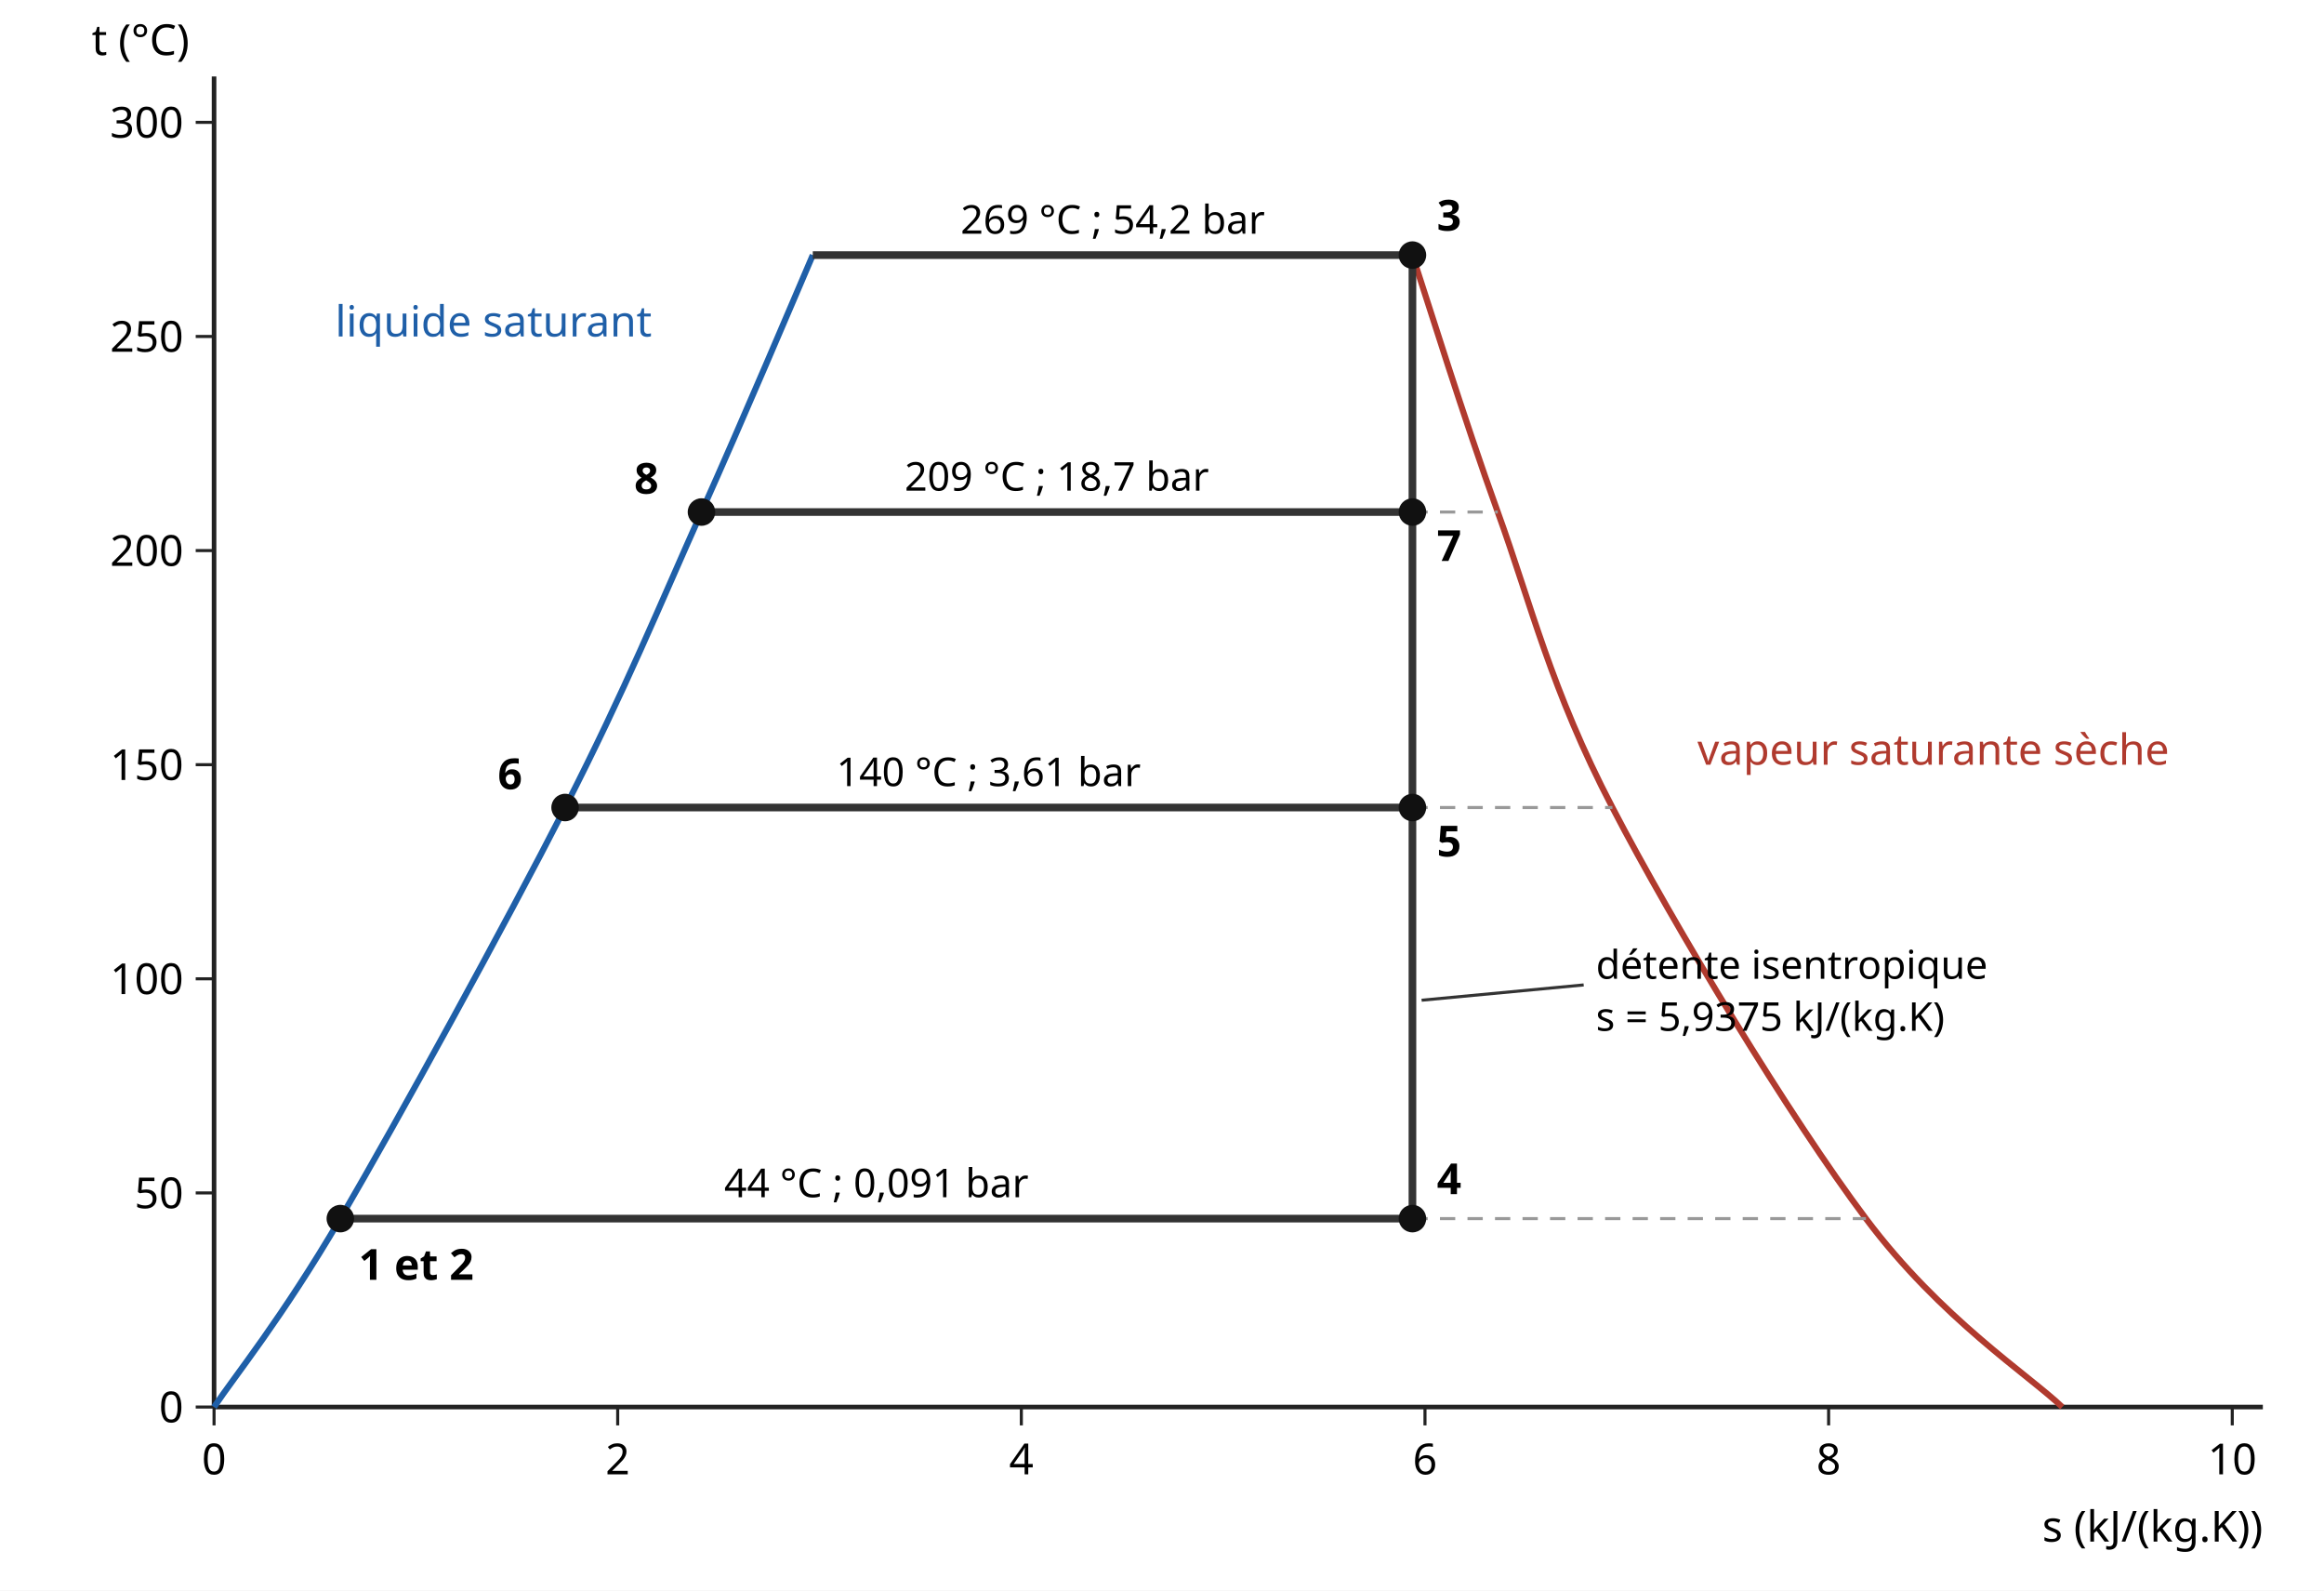
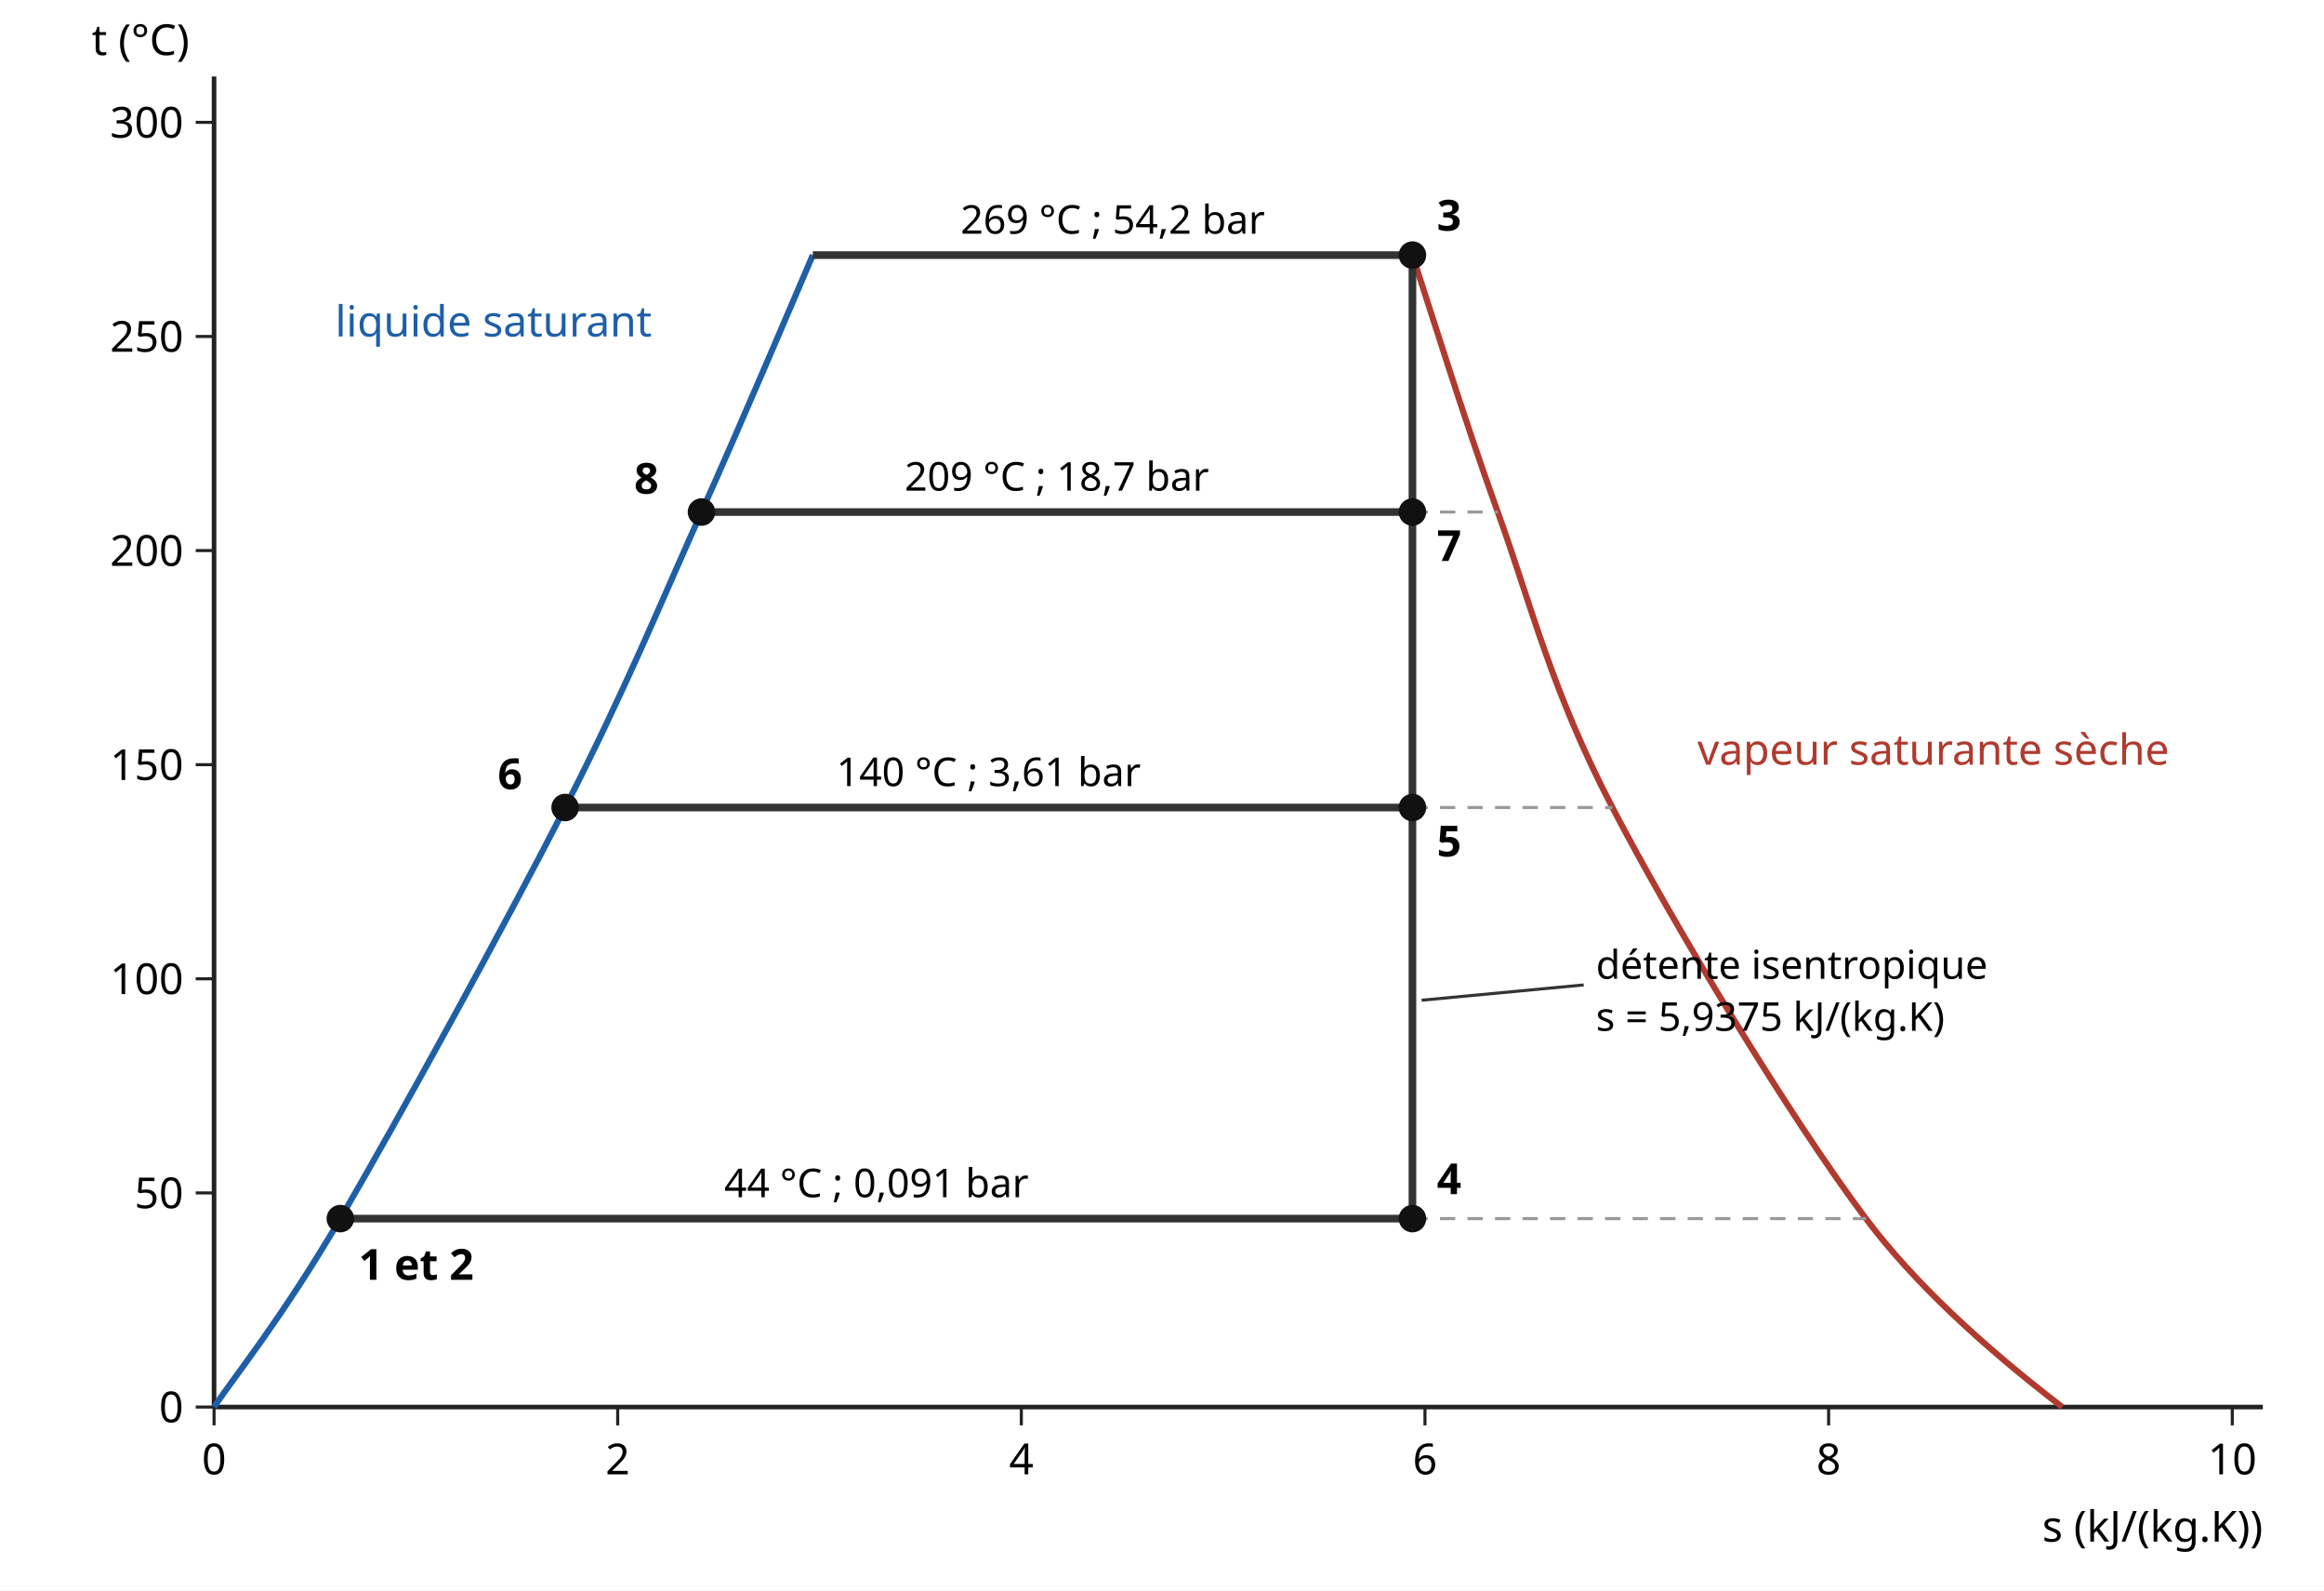
<svg xmlns="http://www.w3.org/2000/svg" viewBox="0 0 760 520" font-family="sans-serif" font-size="14">
  <rect width="760" height="520" fill="#ffffff" />
  <line x1="70" y1="460" x2="740" y2="460" stroke="#222" stroke-width="1.5" />
  <line x1="70" y1="460" x2="70" y2="25" stroke="#222" stroke-width="1.5" />
  <line x1="70.0" y1="460" x2="70.0" y2="466" stroke="#222" />
  <text x="70.0" y="482" text-anchor="middle">0</text>
  <line x1="202.0" y1="460" x2="202.0" y2="466" stroke="#222" />
  <text x="202.0" y="482" text-anchor="middle">2</text>
  <line x1="334.0" y1="460" x2="334.0" y2="466" stroke="#222" />
  <text x="334.0" y="482" text-anchor="middle">4</text>
  <line x1="466.0" y1="460" x2="466.0" y2="466" stroke="#222" />
  <text x="466.0" y="482" text-anchor="middle">6</text>
  <line x1="598.0" y1="460" x2="598.0" y2="466" stroke="#222" />
  <text x="598.0" y="482" text-anchor="middle">8</text>
  <line x1="730.0" y1="460" x2="730.0" y2="466" stroke="#222" />
  <text x="730.0" y="482" text-anchor="middle">10</text>
  <line x1="64" y1="460.0" x2="70" y2="460.0" stroke="#222" />
  <text x="60" y="465.0" text-anchor="end">0</text>
  <line x1="64" y1="390.0" x2="70" y2="390.0" stroke="#222" />
  <text x="60" y="395.0" text-anchor="end">50</text>
  <line x1="64" y1="320.0" x2="70" y2="320.0" stroke="#222" />
  <text x="60" y="325.0" text-anchor="end">100</text>
  <line x1="64" y1="250.0" x2="70" y2="250.0" stroke="#222" />
  <text x="60" y="255.0" text-anchor="end">150</text>
  <line x1="64" y1="180.0" x2="70" y2="180.0" stroke="#222" />
  <text x="60" y="185.0" text-anchor="end">200</text>
  <line x1="64" y1="110.0" x2="70" y2="110.0" stroke="#222" />
  <text x="60" y="115.0" text-anchor="end">250</text>
  <line x1="64" y1="40.0" x2="70" y2="40.0" stroke="#222" />
  <text x="60" y="45.0" text-anchor="end">300</text>
  <text x="740" y="504" text-anchor="end">s (kJ/(kg.K))</text>
  <text x="30" y="18">t (°C)</text>
  <path d="M70.0,460.0 C76.9,449.7 92.1,431.1 111.3,398.4 C130.4,365.7 165.1,302.5 184.8,264.0 C204.5,225.5 215.9,197.5 229.4,167.4 C242.9,137.3 259.8,97.4 265.8,83.4" fill="none" stroke="#1f5fa8" stroke-width="2" />
-   <path d="M674.4,460.0 C663.7,449.7 634.7,431.1 610.2,398.4 C585.6,365.7 547.3,302.5 527.3,264.0 C507.2,225.5 500.7,197.5 489.8,167.4 C478.9,137.3 466.5,97.4 461.9,83.4" fill="none" stroke="#b03a2e" stroke-width="2" />
+   <path d="M674.4,460.0 C647.7,439.5 625.6,418.9 610.2,398.4 C585.6,365.7 547.3,302.5 527.3,264.0 C507.2,225.5 500.7,197.5 489.8,167.4 C478.9,137.3 466.5,97.4 461.9,83.4" fill="none" stroke="#b03a2e" stroke-width="2" />
  <text x="109.6" y="110.0" fill="#1f5fa8">liquide saturant</text>
  <text x="555.1" y="250.0" fill="#b03a2e">vapeur saturante sèche</text>
  <line x1="265.8" y1="83.4" x2="461.9" y2="83.4" stroke="#333" stroke-width="2.5" />
  <text x="363.9" y="76.4" text-anchor="middle" font-size="13">269 °C ; 54,2 bar</text>
  <line x1="229.4" y1="167.4" x2="461.9" y2="167.4" stroke="#333" stroke-width="2.5" />
  <line x1="461.9" y1="167.4" x2="489.8" y2="167.4" stroke="#999" stroke-dasharray="5 4" />
  <text x="345.6" y="160.4" text-anchor="middle" font-size="13">209 °C ; 18,7 bar</text>
  <line x1="184.8" y1="264.0" x2="461.9" y2="264.0" stroke="#333" stroke-width="2.5" />
  <line x1="461.9" y1="264.0" x2="527.3" y2="264.0" stroke="#999" stroke-dasharray="5 4" />
  <text x="323.3" y="257.0" text-anchor="middle" font-size="13">140 °C ; 3,61 bar</text>
  <line x1="111.3" y1="398.4" x2="461.9" y2="398.4" stroke="#333" stroke-width="2.5" />
  <line x1="461.9" y1="398.4" x2="610.2" y2="398.4" stroke="#999" stroke-dasharray="5 4" />
  <text x="286.6" y="391.4" text-anchor="middle" font-size="13">44 °C ; 0,091 bar</text>
  <line x1="461.9" y1="83.4" x2="461.9" y2="398.4" stroke="#333" stroke-width="2.5" />
  <circle cx="461.9" cy="83.4" r="4.5" fill="#111" />
  <text x="469.9" y="75.4" font-weight="bold" text-anchor="start">3</text>
  <circle cx="461.9" cy="167.4" r="4.5" fill="#111" />
  <text x="469.9" y="183.4" font-weight="bold" text-anchor="start">7</text>
  <circle cx="461.9" cy="264.0" r="4.5" fill="#111" />
  <text x="469.9" y="280.0" font-weight="bold" text-anchor="start">5</text>
  <circle cx="461.9" cy="398.4" r="4.5" fill="#111" />
  <text x="469.9" y="390.4" font-weight="bold" text-anchor="start">4</text>
  <circle cx="111.3" cy="398.4" r="4.5" fill="#111" />
  <text x="117.3" y="418.4" font-weight="bold" text-anchor="start">1 et 2</text>
  <circle cx="184.8" cy="264.0" r="4.5" fill="#111" />
  <text x="170.8" y="258.0" font-weight="bold" text-anchor="end">6</text>
  <circle cx="229.4" cy="167.4" r="4.5" fill="#111" />
  <text x="215.4" y="161.4" font-weight="bold" text-anchor="end">8</text>
  <text x="521.9" y="320.0" font-size="13">détente isentropique</text>
  <text x="521.9" y="337.0" font-size="13">s = 5,9375 kJ/(kg.K)</text>
  <line x1="517.9" y1="322.0" x2="464.9" y2="327.0" stroke="#333" />
</svg>
